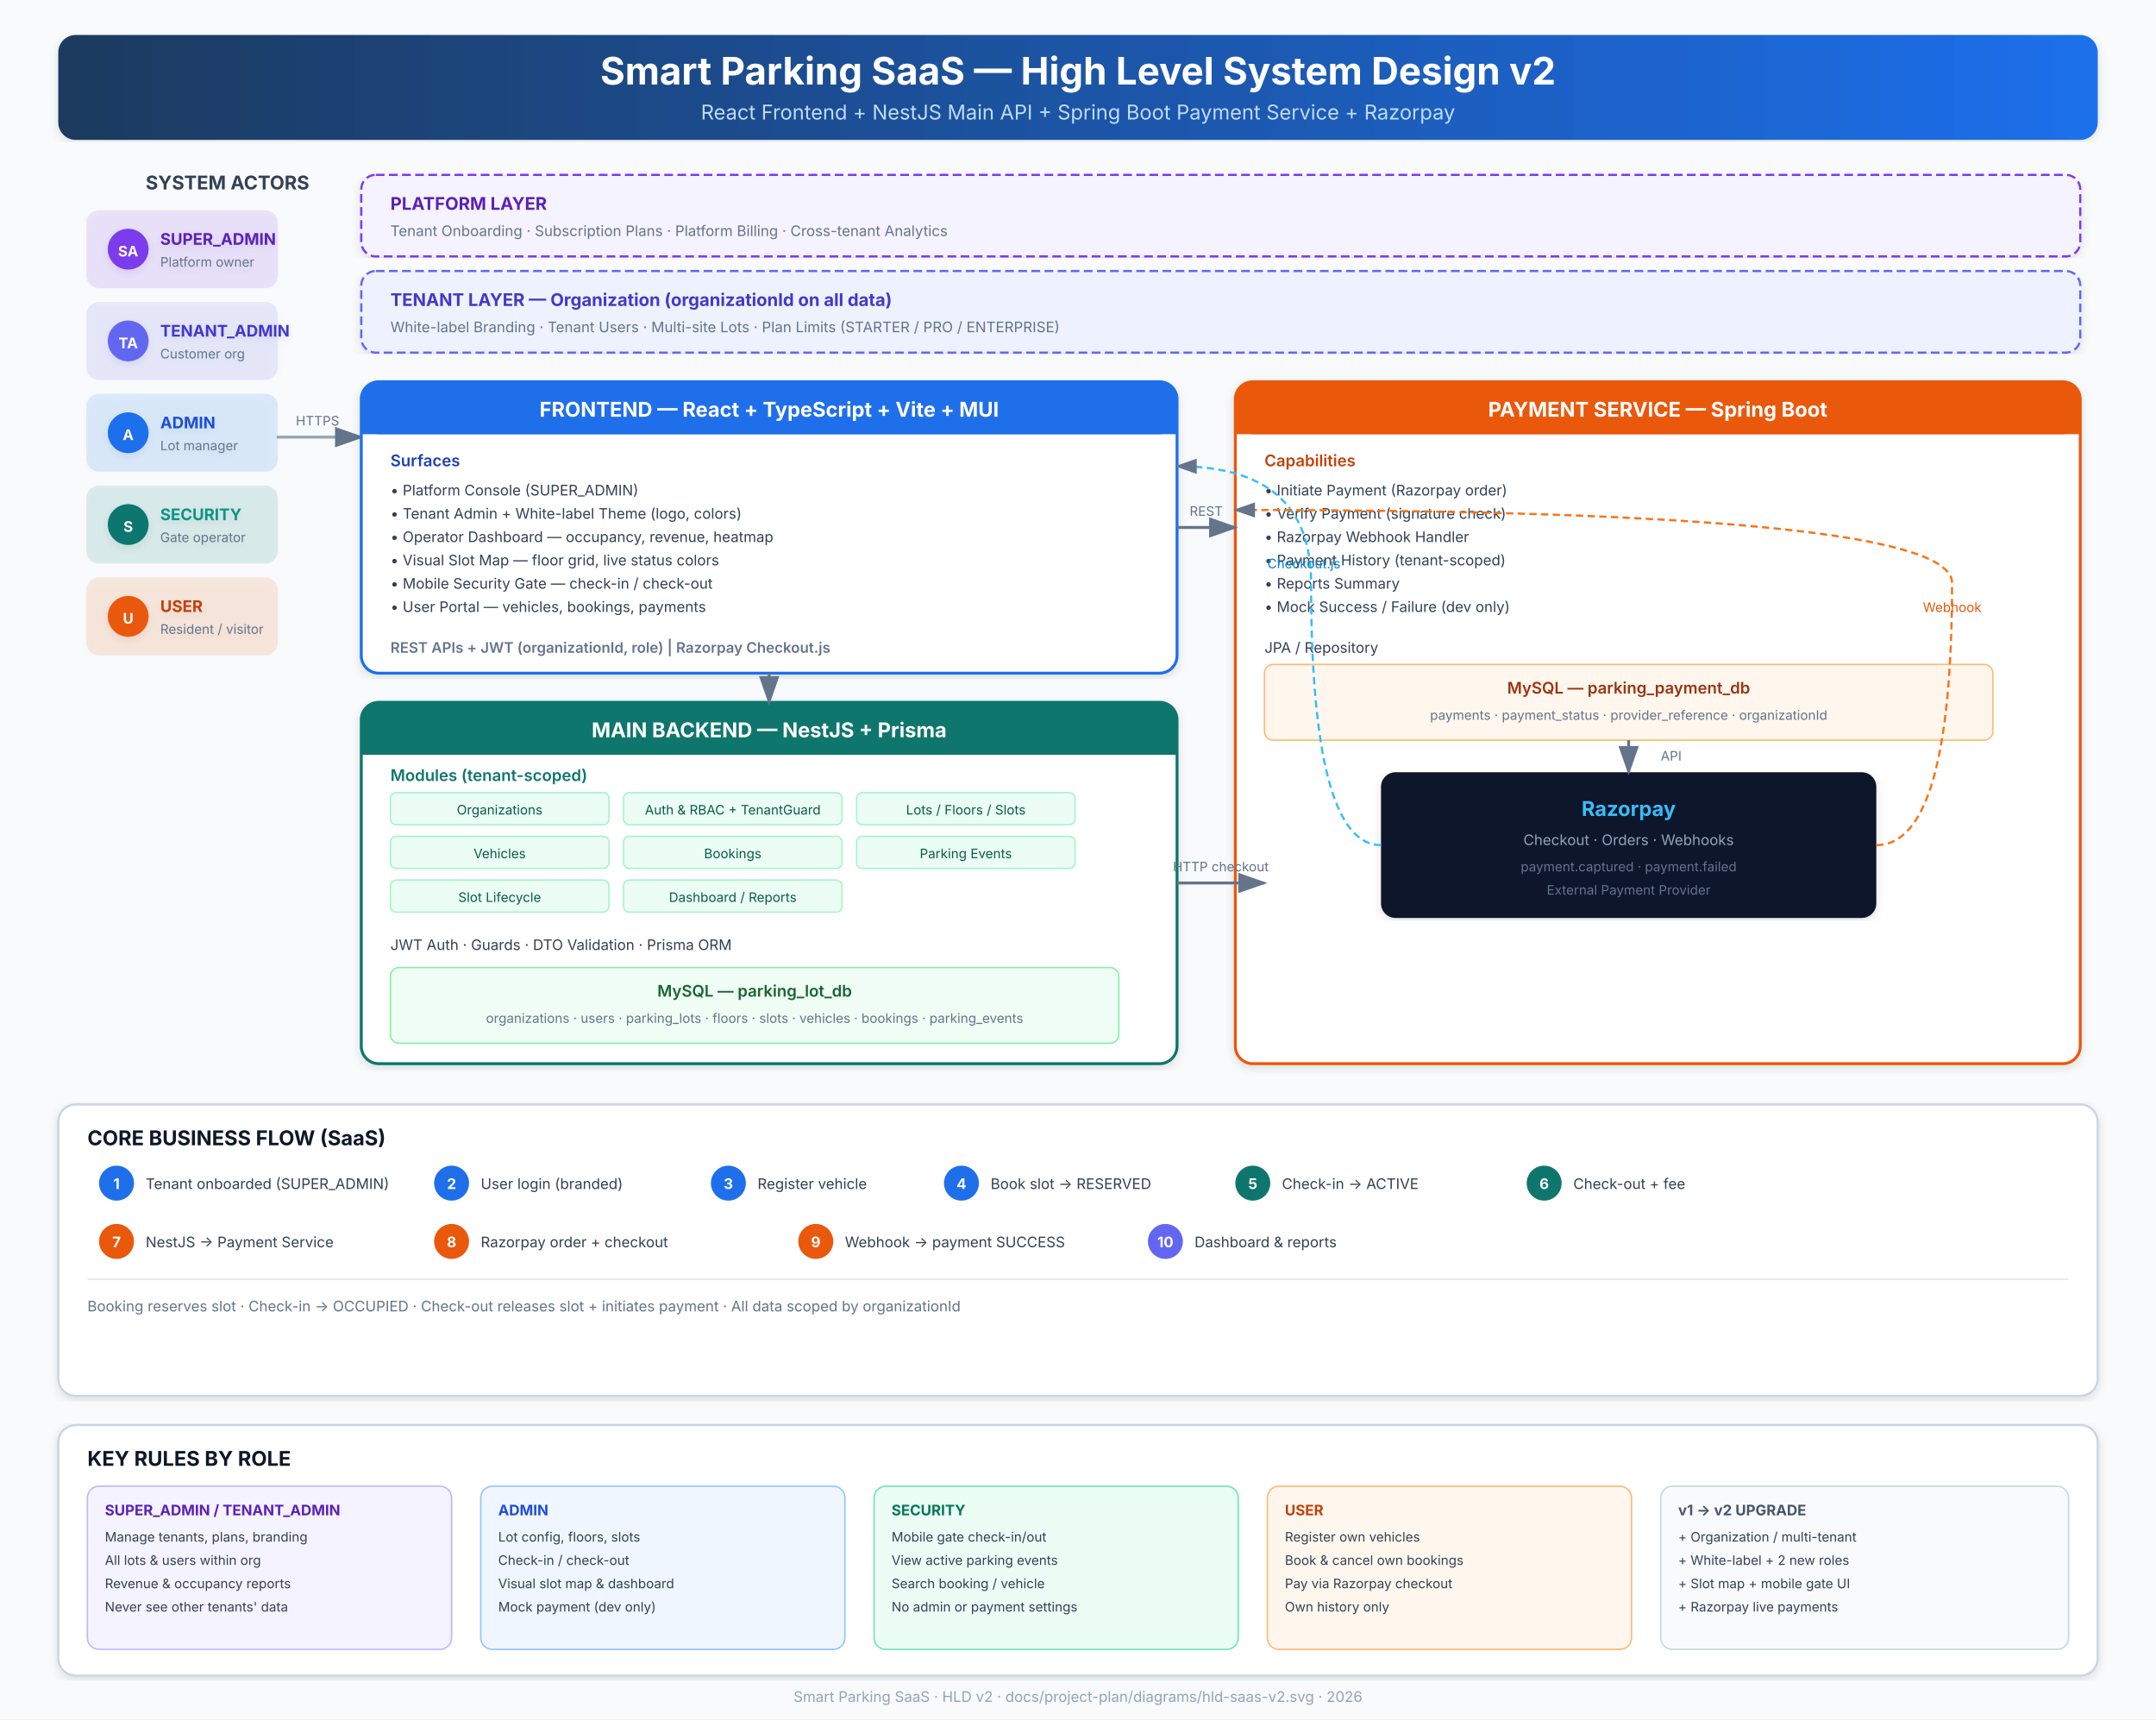
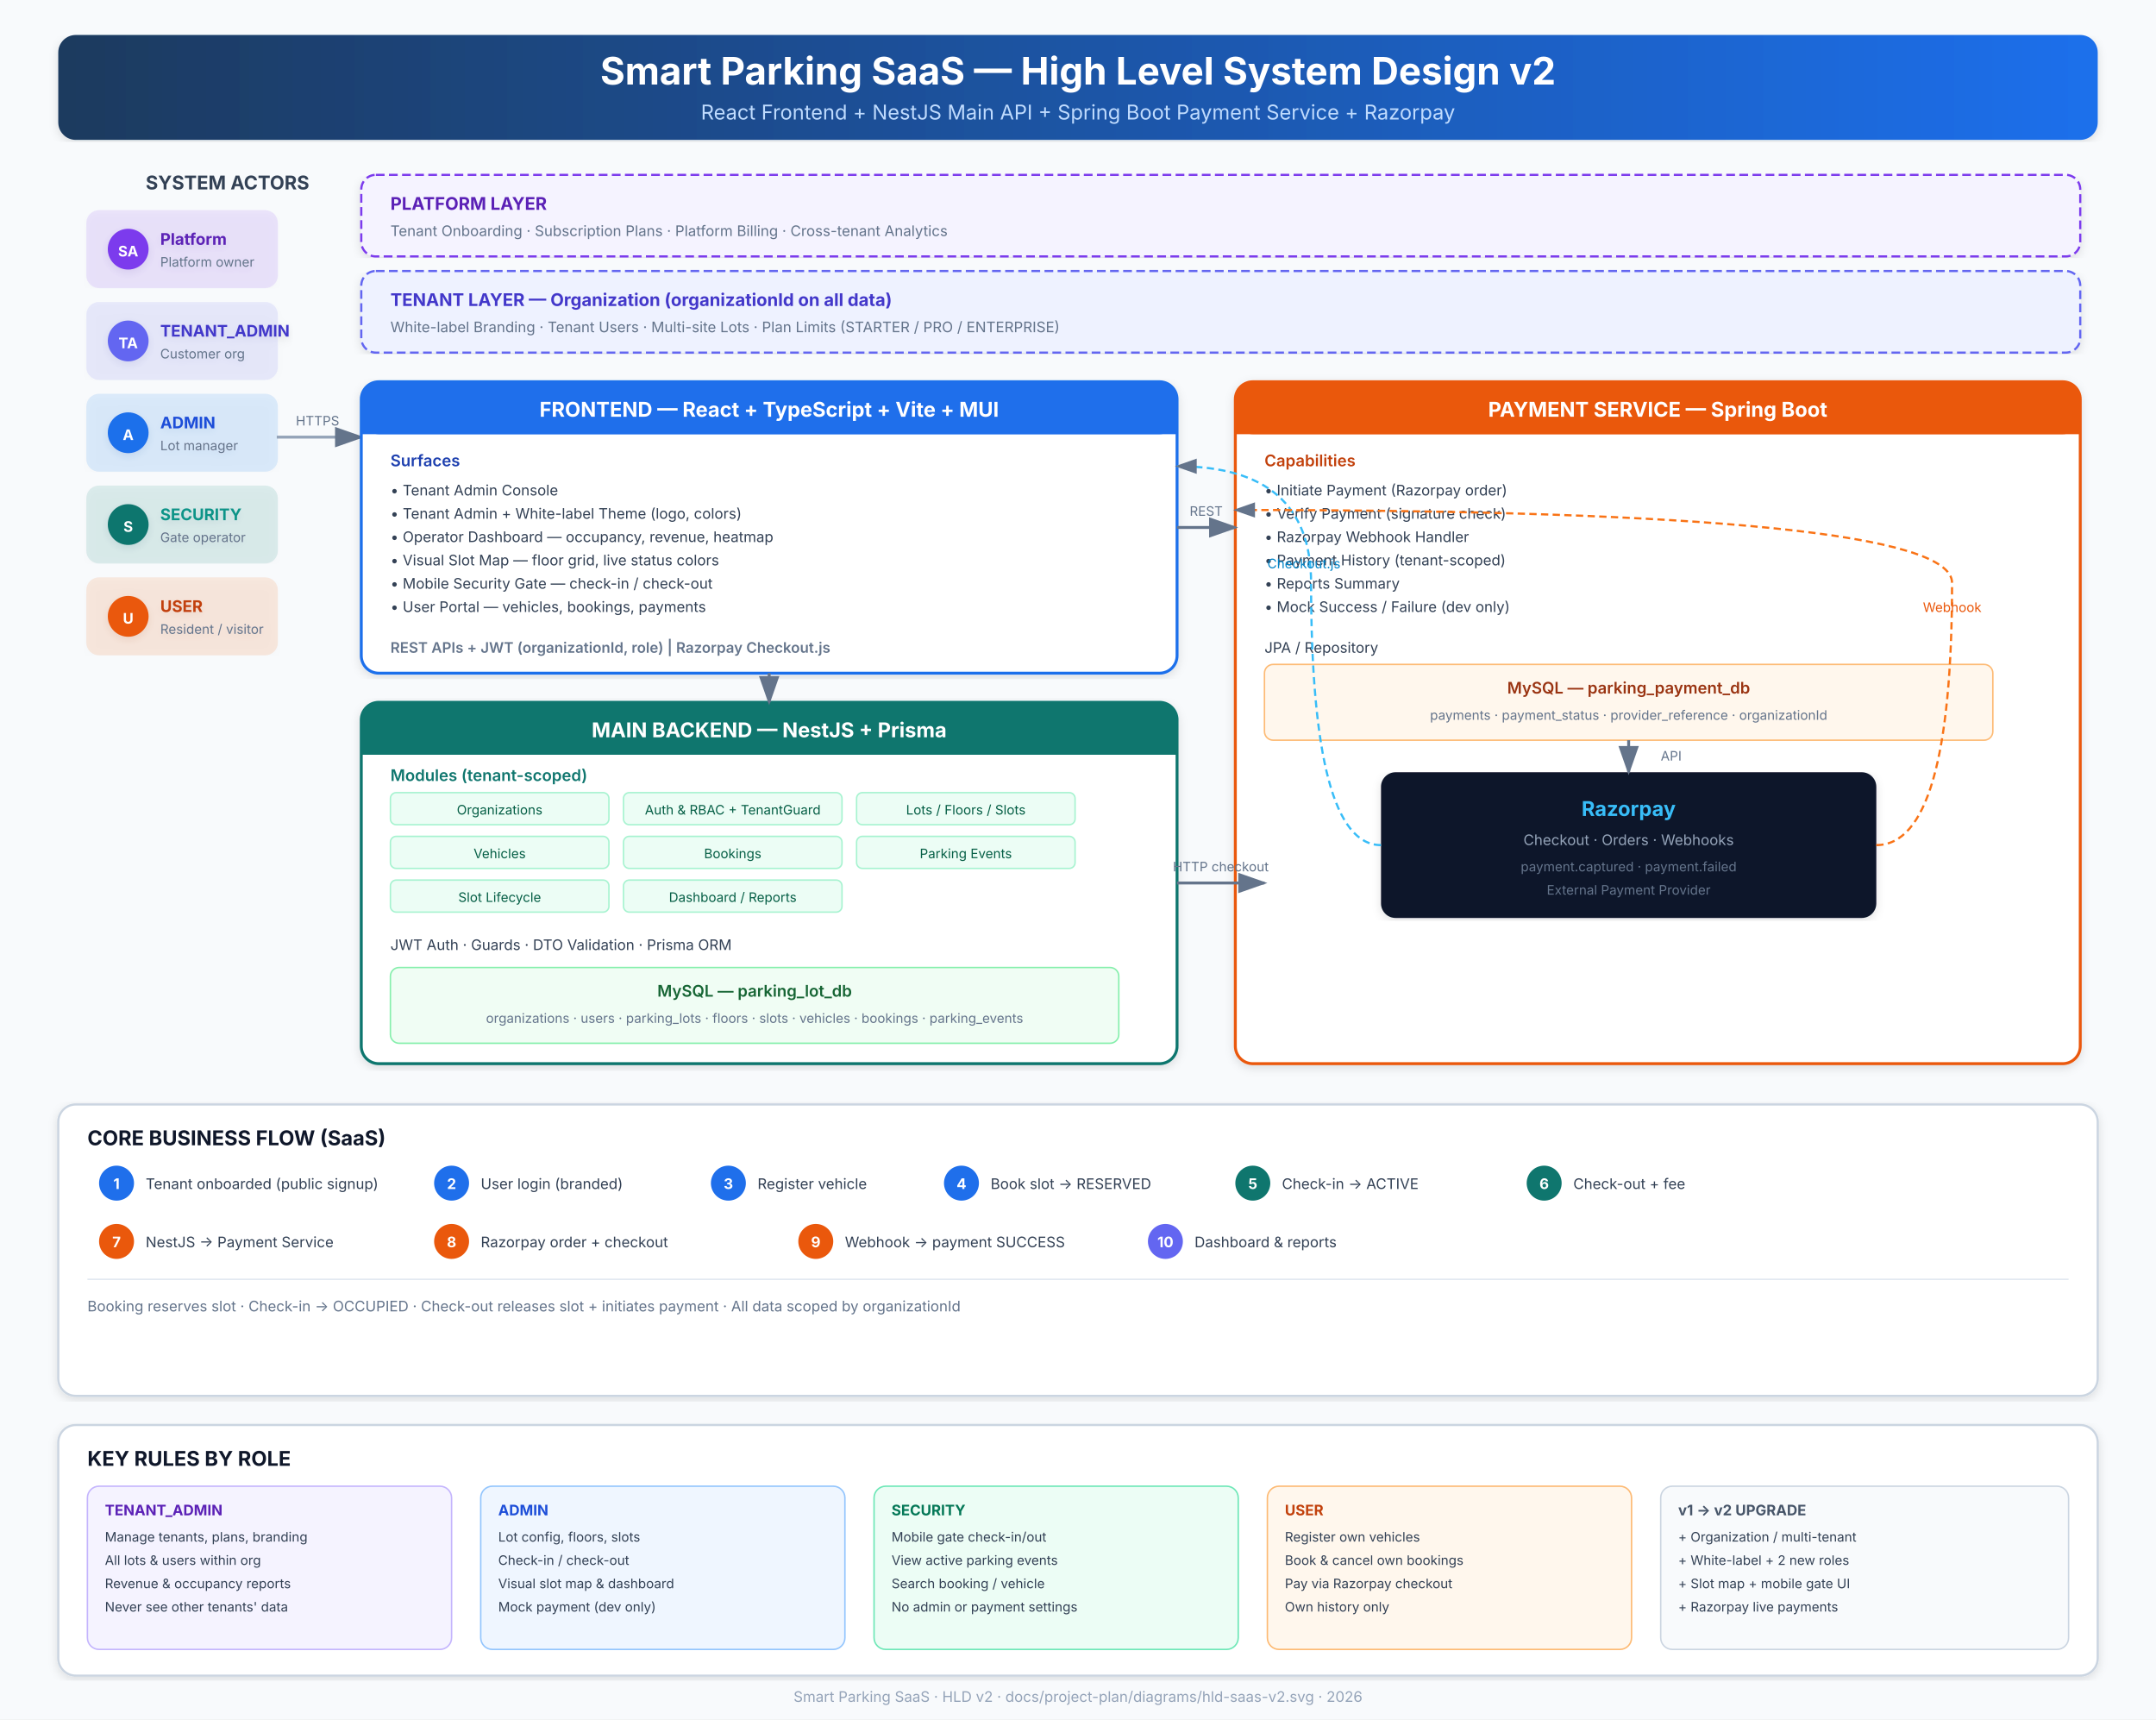
<svg xmlns="http://www.w3.org/2000/svg" viewBox="0 0 1480 1180" font-family="Inter, Segoe UI, Arial, sans-serif">
  <defs>
    <linearGradient id="hdr" x1="0%" y1="0%" x2="100%" y2="0%">
      <stop offset="0%" stop-color="#1e3a5f" />
      <stop offset="100%" stop-color="#1f6feb" />
    </linearGradient>
    <filter id="shadow" x="-2%" y="-2%" width="104%" height="104%">
      <feDropShadow dx="0" dy="2" stdDeviation="3" flood-opacity="0.12" />
    </filter>
    <marker id="arrow" markerWidth="10" markerHeight="7" refX="9" refY="3.5" orient="auto">
      <polygon points="0 0, 10 3.5, 0 7" fill="#64748b" />
    </marker>
  </defs>
  <rect width="1480" height="1180" fill="#f8fafc" />
  <rect x="40" y="24" width="1400" height="72" rx="12" fill="url(#hdr)" filter="url(#shadow)" />
  <text x="740" y="58" text-anchor="middle" fill="#ffffff" font-size="26" font-weight="700">Smart Parking SaaS — High Level System Design v2</text>
  <text x="740" y="82" text-anchor="middle" fill="#bfdbfe" font-size="14">React Frontend + NestJS Main API + Spring Boot Payment Service + Razorpay</text>
  <text x="100" y="130" fill="#334155" font-size="13" font-weight="700">SYSTEM ACTORS</text>
  <g filter="url(#shadow)">
    <rect x="60" y="145" width="130" height="52" rx="8" fill="#7c3aed" opacity="0.12" stroke="#7c3aed" stroke-width="1.5" />
    <circle cx="88" cy="171" r="14" fill="#7c3aed" />
    <text x="88" y="176" text-anchor="middle" fill="#fff" font-size="10" font-weight="700">SA</text>
-     <text x="110" y="168" fill="#5b21b6" font-size="11" font-weight="700">SUPER_ADMIN</text>
+     <text x="110" y="168" fill="#5b21b6" font-size="11" font-weight="700">Platform</text>
    <text x="110" y="183" fill="#64748b" font-size="9">Platform owner</text>
  </g>
  <g filter="url(#shadow)">
    <rect x="60" y="208" width="130" height="52" rx="8" fill="#6366f1" opacity="0.12" stroke="#6366f1" stroke-width="1.5" />
    <circle cx="88" cy="234" r="14" fill="#6366f1" />
    <text x="88" y="239" text-anchor="middle" fill="#fff" font-size="10" font-weight="700">TA</text>
    <text x="110" y="231" fill="#4338ca" font-size="11" font-weight="700">TENANT_ADMIN</text>
    <text x="110" y="246" fill="#64748b" font-size="9">Customer org</text>
  </g>
  <g filter="url(#shadow)">
    <rect x="60" y="271" width="130" height="52" rx="8" fill="#1f6feb" opacity="0.12" stroke="#1f6feb" stroke-width="1.5" />
    <circle cx="88" cy="297" r="14" fill="#1f6feb" />
    <text x="88" y="302" text-anchor="middle" fill="#fff" font-size="10" font-weight="700">A</text>
    <text x="110" y="294" fill="#1d4ed8" font-size="11" font-weight="700">ADMIN</text>
    <text x="110" y="309" fill="#64748b" font-size="9">Lot manager</text>
  </g>
  <g filter="url(#shadow)">
    <rect x="60" y="334" width="130" height="52" rx="8" fill="#0f766e" opacity="0.12" stroke="#0f766e" stroke-width="1.5" />
    <circle cx="88" cy="360" r="14" fill="#0f766e" />
    <text x="88" y="365" text-anchor="middle" fill="#fff" font-size="10" font-weight="700">S</text>
    <text x="110" y="357" fill="#0d9488" font-size="11" font-weight="700">SECURITY</text>
    <text x="110" y="372" fill="#64748b" font-size="9">Gate operator</text>
  </g>
  <g filter="url(#shadow)">
    <rect x="60" y="397" width="130" height="52" rx="8" fill="#ea580c" opacity="0.12" stroke="#ea580c" stroke-width="1.5" />
    <circle cx="88" cy="423" r="14" fill="#ea580c" />
    <text x="88" y="428" text-anchor="middle" fill="#fff" font-size="10" font-weight="700">U</text>
    <text x="110" y="420" fill="#c2410c" font-size="11" font-weight="700">USER</text>
    <text x="110" y="435" fill="#64748b" font-size="9">Resident / visitor</text>
  </g>
  <line x1="190" y1="300" x2="248" y2="300" stroke="#94a3b8" stroke-width="2" marker-end="url(#arrow)" />
  <text x="218" y="292" text-anchor="middle" fill="#64748b" font-size="9">HTTPS</text>
  <rect x="248" y="120" width="1180" height="56" rx="10" fill="#f5f3ff" stroke="#7c3aed" stroke-width="1.5" stroke-dasharray="6 3" filter="url(#shadow)" />
  <text x="268" y="144" fill="#5b21b6" font-size="12" font-weight="700">PLATFORM LAYER</text>
  <text x="268" y="162" fill="#64748b" font-size="10">Tenant Onboarding · Subscription Plans · Platform Billing · Cross-tenant Analytics</text>
  <rect x="248" y="186" width="1180" height="56" rx="10" fill="#eef2ff" stroke="#6366f1" stroke-width="1.5" stroke-dasharray="6 3" filter="url(#shadow)" />
  <text x="268" y="210" fill="#4338ca" font-size="12" font-weight="700">TENANT LAYER — Organization (organizationId on all data)</text>
  <text x="268" y="228" fill="#64748b" font-size="10">White-label Branding · Tenant Users · Multi-site Lots · Plan Limits (STARTER / PRO / ENTERPRISE)</text>
  <rect x="248" y="262" width="560" height="200" rx="12" fill="#ffffff" stroke="#1f6feb" stroke-width="2" filter="url(#shadow)" />
  <rect x="248" y="262" width="560" height="36" rx="12" fill="#1f6feb" />
  <rect x="248" y="286" width="560" height="12" fill="#1f6feb" />
  <text x="528" y="286" text-anchor="middle" fill="#ffffff" font-size="14" font-weight="700">FRONTEND — React + TypeScript + Vite + MUI</text>
  <text x="268" y="320" fill="#1e40af" font-size="11" font-weight="600">Surfaces</text>
-   <text x="268" y="340" fill="#334155" font-size="10">• Platform Console (SUPER_ADMIN)</text>
+   <text x="268" y="340" fill="#334155" font-size="10">• Tenant Admin Console</text>
  <text x="268" y="356" fill="#334155" font-size="10">• Tenant Admin + White-label Theme (logo, colors)</text>
  <text x="268" y="372" fill="#334155" font-size="10">• Operator Dashboard — occupancy, revenue, heatmap</text>
  <text x="268" y="388" fill="#334155" font-size="10">• Visual Slot Map — floor grid, live status colors</text>
  <text x="268" y="404" fill="#334155" font-size="10">• Mobile Security Gate — check-in / check-out</text>
  <text x="268" y="420" fill="#334155" font-size="10">• User Portal — vehicles, bookings, payments</text>
  <text x="268" y="448" fill="#64748b" font-size="10" font-weight="600">REST APIs + JWT (organizationId, role)  |  Razorpay Checkout.js</text>
  <rect x="248" y="482" width="560" height="248" rx="12" fill="#ffffff" stroke="#0f766e" stroke-width="2" filter="url(#shadow)" />
  <rect x="248" y="482" width="560" height="36" rx="12" fill="#0f766e" />
  <rect x="248" y="506" width="560" height="12" fill="#0f766e" />
  <text x="528" y="506" text-anchor="middle" fill="#ffffff" font-size="14" font-weight="700">MAIN BACKEND — NestJS + Prisma</text>
  <text x="268" y="536" fill="#0f766e" font-size="11" font-weight="600">Modules (tenant-scoped)</text>
  <rect x="268" y="544" width="150" height="22" rx="4" fill="#ecfdf5" stroke="#a7f3d0" />
  <text x="343" y="559" text-anchor="middle" fill="#065f46" font-size="9">Organizations</text>
  <rect x="428" y="544" width="150" height="22" rx="4" fill="#ecfdf5" stroke="#a7f3d0" />
  <text x="503" y="559" text-anchor="middle" fill="#065f46" font-size="9">Auth &amp; RBAC + TenantGuard</text>
  <rect x="588" y="544" width="150" height="22" rx="4" fill="#ecfdf5" stroke="#a7f3d0" />
  <text x="663" y="559" text-anchor="middle" fill="#065f46" font-size="9">Lots / Floors / Slots</text>
  <rect x="268" y="574" width="150" height="22" rx="4" fill="#ecfdf5" stroke="#a7f3d0" />
  <text x="343" y="589" text-anchor="middle" fill="#065f46" font-size="9">Vehicles</text>
  <rect x="428" y="574" width="150" height="22" rx="4" fill="#ecfdf5" stroke="#a7f3d0" />
  <text x="503" y="589" text-anchor="middle" fill="#065f46" font-size="9">Bookings</text>
  <rect x="588" y="574" width="150" height="22" rx="4" fill="#ecfdf5" stroke="#a7f3d0" />
  <text x="663" y="589" text-anchor="middle" fill="#065f46" font-size="9">Parking Events</text>
  <rect x="268" y="604" width="150" height="22" rx="4" fill="#ecfdf5" stroke="#a7f3d0" />
  <text x="343" y="619" text-anchor="middle" fill="#065f46" font-size="9">Slot Lifecycle</text>
  <rect x="428" y="604" width="150" height="22" rx="4" fill="#ecfdf5" stroke="#a7f3d0" />
  <text x="503" y="619" text-anchor="middle" fill="#065f46" font-size="9">Dashboard / Reports</text>
  <text x="268" y="652" fill="#334155" font-size="10">JWT Auth · Guards · DTO Validation · Prisma ORM</text>
  <rect x="268" y="664" width="500" height="52" rx="6" fill="#f0fdf4" stroke="#86efac" />
  <text x="518" y="684" text-anchor="middle" fill="#166534" font-size="11" font-weight="600">MySQL — parking_lot_db</text>
  <text x="518" y="702" text-anchor="middle" fill="#64748b" font-size="9">organizations · users · parking_lots · floors · slots · vehicles · bookings · parking_events</text>
  <rect x="848" y="262" width="580" height="468" rx="12" fill="#ffffff" stroke="#ea580c" stroke-width="2" filter="url(#shadow)" />
  <rect x="848" y="262" width="580" height="36" rx="12" fill="#ea580c" />
  <rect x="848" y="286" width="580" height="12" fill="#ea580c" />
  <text x="1138" y="286" text-anchor="middle" fill="#ffffff" font-size="14" font-weight="700">PAYMENT SERVICE — Spring Boot</text>
  <text x="868" y="320" fill="#c2410c" font-size="11" font-weight="600">Capabilities</text>
  <text x="868" y="340" fill="#334155" font-size="10">• Initiate Payment (Razorpay order)</text>
  <text x="868" y="356" fill="#334155" font-size="10">• Verify Payment (signature check)</text>
  <text x="868" y="372" fill="#334155" font-size="10">• Razorpay Webhook Handler</text>
  <text x="868" y="388" fill="#334155" font-size="10">• Payment History (tenant-scoped)</text>
  <text x="868" y="404" fill="#334155" font-size="10">• Reports Summary</text>
  <text x="868" y="420" fill="#334155" font-size="10">• Mock Success / Failure (dev only)</text>
  <text x="868" y="448" fill="#334155" font-size="10">JPA / Repository</text>
  <rect x="868" y="456" width="500" height="52" rx="6" fill="#fff7ed" stroke="#fdba74" />
  <text x="1118" y="476" text-anchor="middle" fill="#9a3412" font-size="11" font-weight="600">MySQL — parking_payment_db</text>
  <text x="1118" y="494" text-anchor="middle" fill="#64748b" font-size="9">payments · payment_status · provider_reference · organizationId</text>
  <rect x="948" y="530" width="340" height="100" rx="10" fill="#0f172a" filter="url(#shadow)" />
  <text x="1118" y="560" text-anchor="middle" fill="#38bdf8" font-size="14" font-weight="700">Razorpay</text>
  <text x="1118" y="580" text-anchor="middle" fill="#94a3b8" font-size="10">Checkout · Orders · Webhooks</text>
  <text x="1118" y="598" text-anchor="middle" fill="#64748b" font-size="9">payment.captured · payment.failed</text>
  <text x="1118" y="614" text-anchor="middle" fill="#64748b" font-size="9">External Payment Provider</text>
  <line x1="808" y1="362" x2="848" y2="362" stroke="#64748b" stroke-width="2" marker-end="url(#arrow)" />
  <text x="828" y="354" text-anchor="middle" fill="#64748b" font-size="9">REST</text>
  <line x1="528" y1="462" x2="528" y2="482" stroke="#64748b" stroke-width="2" marker-end="url(#arrow)" />
  <line x1="808" y1="606" x2="868" y2="606" stroke="#64748b" stroke-width="2" marker-end="url(#arrow)" />
  <text x="838" y="598" text-anchor="middle" fill="#64748b" font-size="9">HTTP checkout</text>
  <line x1="1118" y1="508" x2="1118" y2="530" stroke="#64748b" stroke-width="2" marker-end="url(#arrow)" />
  <text x="1140" y="522" fill="#64748b" font-size="9">API</text>
  <path d="M 948 580 Q 900 580 900 400 Q 900 320 808 320" fill="none" stroke="#38bdf8" stroke-width="1.5" stroke-dasharray="5 3" marker-end="url(#arrow)" />
  <text x="870" y="390" fill="#0284c7" font-size="9">Checkout.js</text>
  <path d="M 1288 580 Q 1340 580 1340 400 Q 1340 350 848 350" fill="none" stroke="#f97316" stroke-width="1.5" stroke-dasharray="5 3" marker-end="url(#arrow)" />
  <text x="1320" y="420" fill="#ea580c" font-size="9">Webhook</text>
  <rect x="40" y="758" width="1400" height="200" rx="12" fill="#ffffff" stroke="#cbd5e1" stroke-width="1.5" filter="url(#shadow)" />
  <text x="60" y="786" fill="#0f172a" font-size="14" font-weight="700">CORE BUSINESS FLOW (SaaS)</text>
  <g font-size="10" fill="#334155">
    <circle cx="80" cy="812" r="12" fill="#1f6feb" />
    <text x="80" y="816" text-anchor="middle" fill="#fff" font-weight="700">1</text>
-     <text x="100" y="816">Tenant onboarded (SUPER_ADMIN)</text>
+     <text x="100" y="816">Tenant onboarded (public signup)</text>
    <circle cx="310" cy="812" r="12" fill="#1f6feb" />
    <text x="310" y="816" text-anchor="middle" fill="#fff" font-weight="700">2</text>
    <text x="330" y="816">User login (branded)</text>
    <circle cx="500" cy="812" r="12" fill="#1f6feb" />
    <text x="500" y="816" text-anchor="middle" fill="#fff" font-weight="700">3</text>
    <text x="520" y="816">Register vehicle</text>
    <circle cx="660" cy="812" r="12" fill="#1f6feb" />
    <text x="660" y="816" text-anchor="middle" fill="#fff" font-weight="700">4</text>
    <text x="680" y="816">Book slot → RESERVED</text>
    <circle cx="860" cy="812" r="12" fill="#0f766e" />
    <text x="860" y="816" text-anchor="middle" fill="#fff" font-weight="700">5</text>
    <text x="880" y="816">Check-in → ACTIVE</text>
    <circle cx="1060" cy="812" r="12" fill="#0f766e" />
    <text x="1060" y="816" text-anchor="middle" fill="#fff" font-weight="700">6</text>
    <text x="1080" y="816">Check-out + fee</text>
    <circle cx="80" cy="852" r="12" fill="#ea580c" />
    <text x="80" y="856" text-anchor="middle" fill="#fff" font-weight="700">7</text>
    <text x="100" y="856">NestJS → Payment Service</text>
    <circle cx="310" cy="852" r="12" fill="#ea580c" />
    <text x="310" y="856" text-anchor="middle" fill="#fff" font-weight="700">8</text>
    <text x="330" y="856">Razorpay order + checkout</text>
    <circle cx="560" cy="852" r="12" fill="#ea580c" />
    <text x="560" y="856" text-anchor="middle" fill="#fff" font-weight="700">9</text>
    <text x="580" y="856">Webhook → payment SUCCESS</text>
    <circle cx="800" cy="852" r="12" fill="#6366f1" />
    <text x="800" y="856" text-anchor="middle" fill="#fff" font-weight="700">10</text>
    <text x="820" y="856">Dashboard &amp; reports</text>
  </g>
  <line x1="60" y1="878" x2="1420" y2="878" stroke="#e2e8f0" stroke-width="1" />
  <text x="60" y="900" fill="#64748b" font-size="10">Booking reserves slot · Check-in → OCCUPIED · Check-out releases slot + initiates payment · All data scoped by organizationId</text>
  <rect x="40" y="978" width="1400" height="172" rx="12" fill="#ffffff" stroke="#cbd5e1" stroke-width="1.5" filter="url(#shadow)" />
  <text x="60" y="1006" fill="#0f172a" font-size="14" font-weight="700">KEY RULES BY ROLE</text>
  <rect x="60" y="1020" width="250" height="112" rx="8" fill="#f5f3ff" stroke="#c4b5fd" />
-   <text x="72" y="1040" fill="#5b21b6" font-size="10" font-weight="700">SUPER_ADMIN / TENANT_ADMIN</text>
+   <text x="72" y="1040" fill="#5b21b6" font-size="10" font-weight="700">TENANT_ADMIN</text>
  <text x="72" y="1058" fill="#334155" font-size="9">Manage tenants, plans, branding</text>
  <text x="72" y="1074" fill="#334155" font-size="9">All lots &amp; users within org</text>
  <text x="72" y="1090" fill="#334155" font-size="9">Revenue &amp; occupancy reports</text>
  <text x="72" y="1106" fill="#334155" font-size="9">Never see other tenants' data</text>
  <rect x="330" y="1020" width="250" height="112" rx="8" fill="#eff6ff" stroke="#93c5fd" />
  <text x="342" y="1040" fill="#1d4ed8" font-size="10" font-weight="700">ADMIN</text>
  <text x="342" y="1058" fill="#334155" font-size="9">Lot config, floors, slots</text>
  <text x="342" y="1074" fill="#334155" font-size="9">Check-in / check-out</text>
  <text x="342" y="1090" fill="#334155" font-size="9">Visual slot map &amp; dashboard</text>
  <text x="342" y="1106" fill="#334155" font-size="9">Mock payment (dev only)</text>
  <rect x="600" y="1020" width="250" height="112" rx="8" fill="#ecfdf5" stroke="#6ee7b7" />
  <text x="612" y="1040" fill="#047857" font-size="10" font-weight="700">SECURITY</text>
  <text x="612" y="1058" fill="#334155" font-size="9">Mobile gate check-in/out</text>
  <text x="612" y="1074" fill="#334155" font-size="9">View active parking events</text>
  <text x="612" y="1090" fill="#334155" font-size="9">Search booking / vehicle</text>
  <text x="612" y="1106" fill="#334155" font-size="9">No admin or payment settings</text>
  <rect x="870" y="1020" width="250" height="112" rx="8" fill="#fff7ed" stroke="#fdba74" />
  <text x="882" y="1040" fill="#c2410c" font-size="10" font-weight="700">USER</text>
  <text x="882" y="1058" fill="#334155" font-size="9">Register own vehicles</text>
  <text x="882" y="1074" fill="#334155" font-size="9">Book &amp; cancel own bookings</text>
  <text x="882" y="1090" fill="#334155" font-size="9">Pay via Razorpay checkout</text>
  <text x="882" y="1106" fill="#334155" font-size="9">Own history only</text>
  <rect x="1140" y="1020" width="280" height="112" rx="8" fill="#f8fafc" stroke="#cbd5e1" />
  <text x="1152" y="1040" fill="#475569" font-size="10" font-weight="700">v1 → v2 UPGRADE</text>
  <text x="1152" y="1058" fill="#334155" font-size="9">+ Organization / multi-tenant</text>
  <text x="1152" y="1074" fill="#334155" font-size="9">+ White-label + 2 new roles</text>
  <text x="1152" y="1090" fill="#334155" font-size="9">+ Slot map + mobile gate UI</text>
  <text x="1152" y="1106" fill="#334155" font-size="9">+ Razorpay live payments</text>
  <text x="740" y="1168" text-anchor="middle" fill="#94a3b8" font-size="10">Smart Parking SaaS · HLD v2 · docs/project-plan/diagrams/hld-saas-v2.svg · 2026</text>
</svg>
